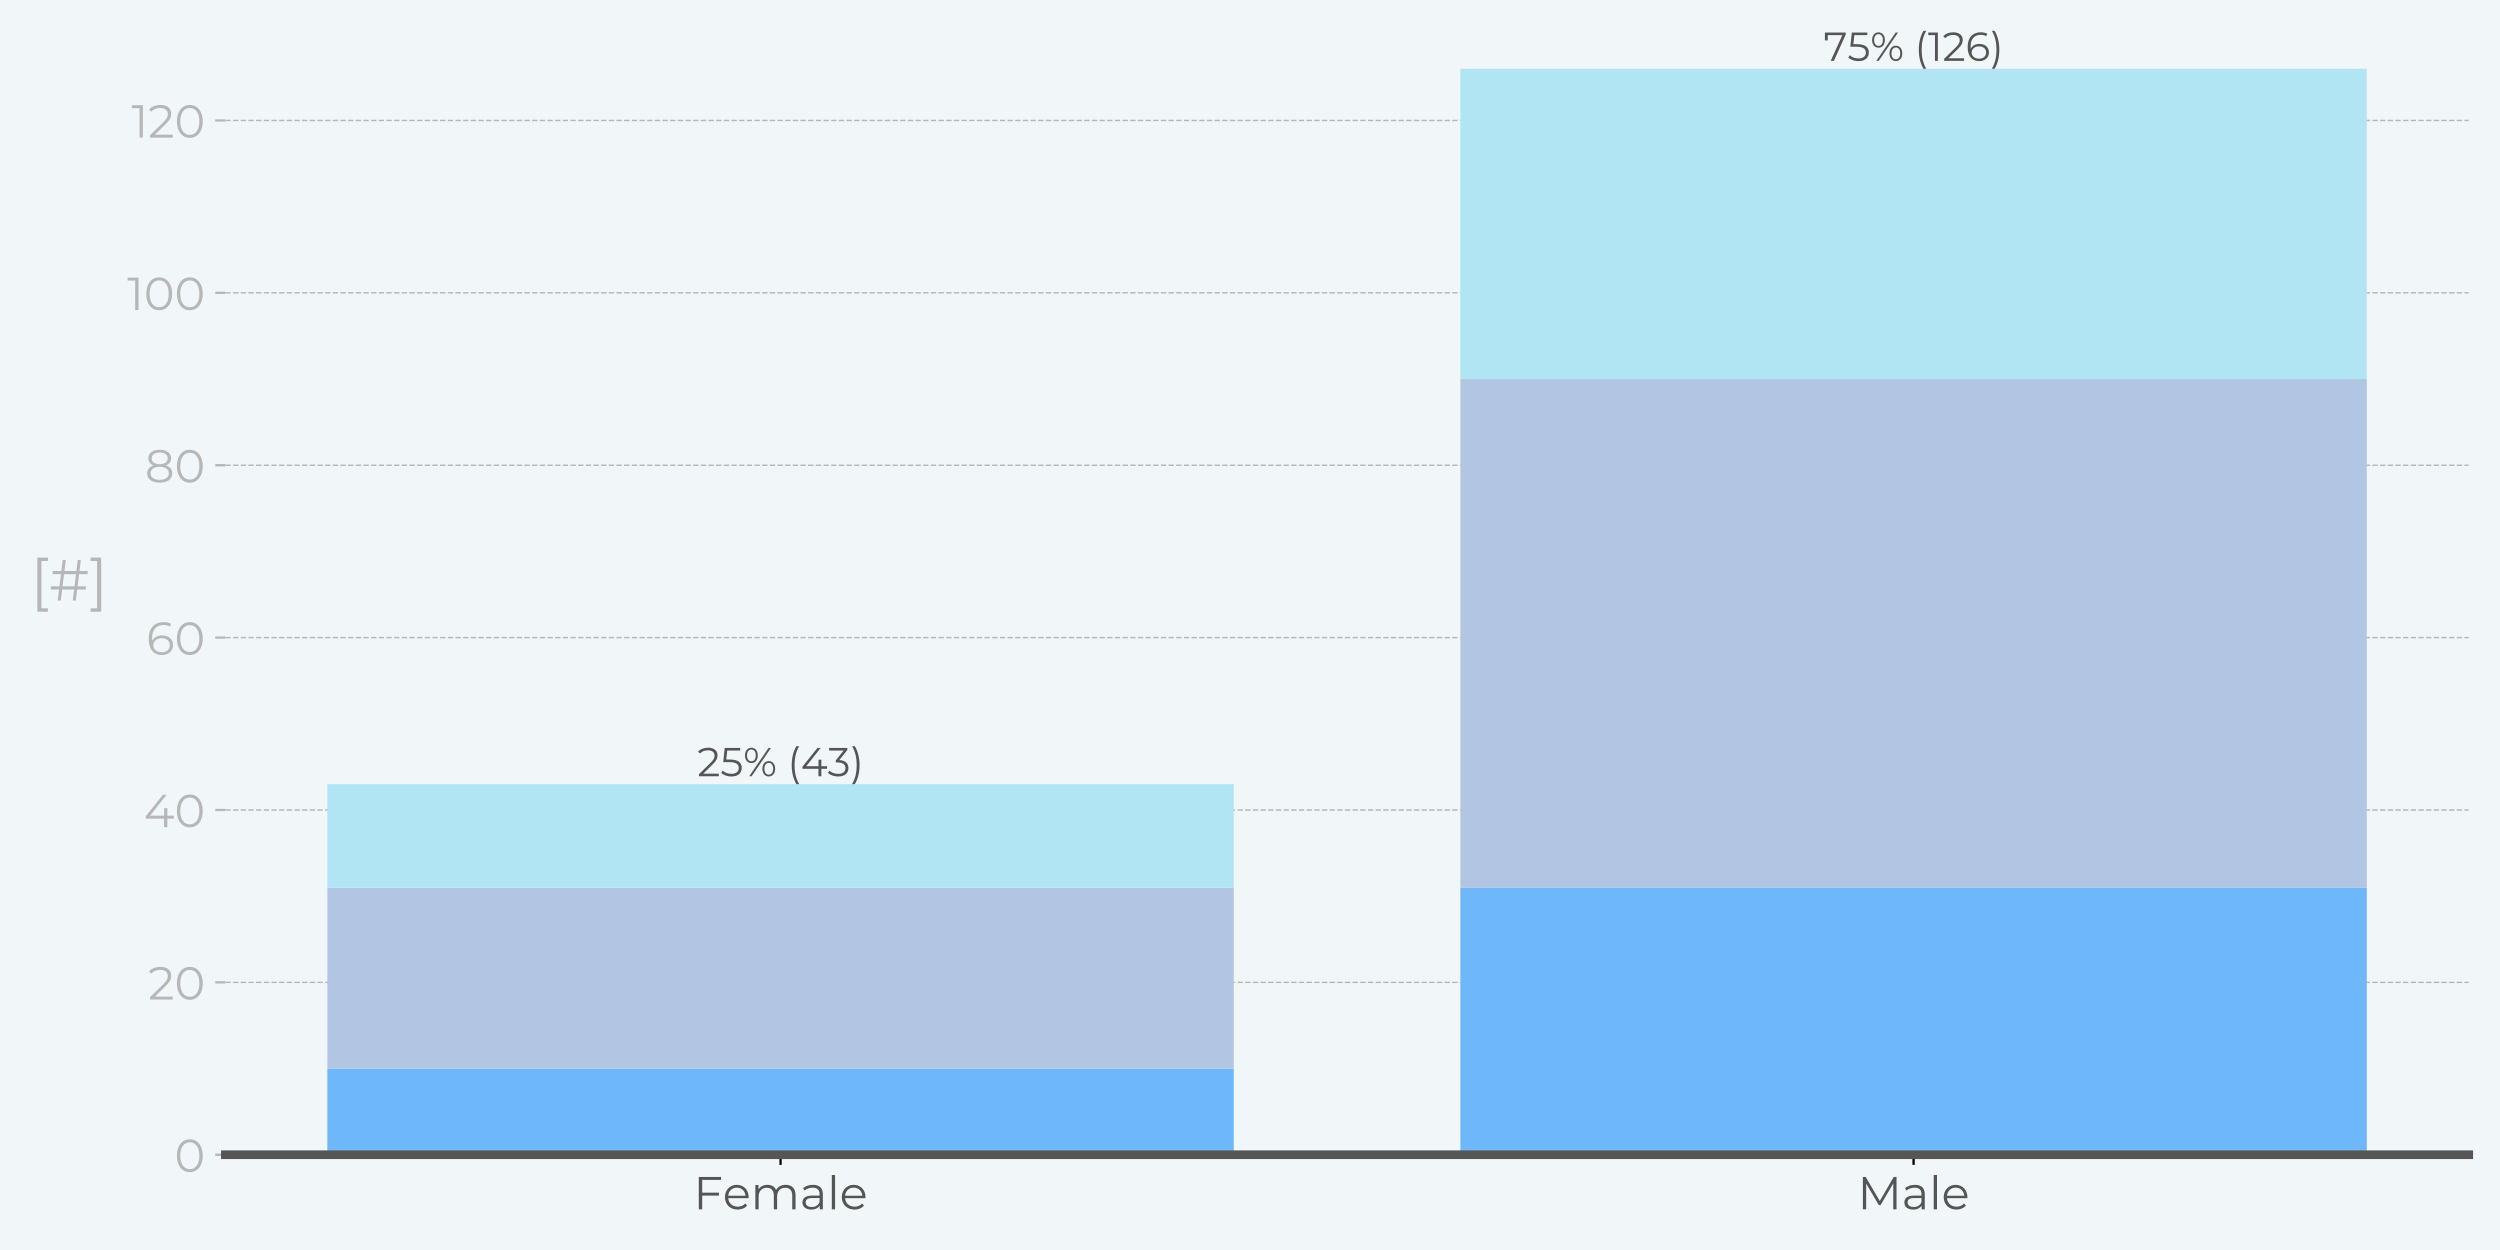
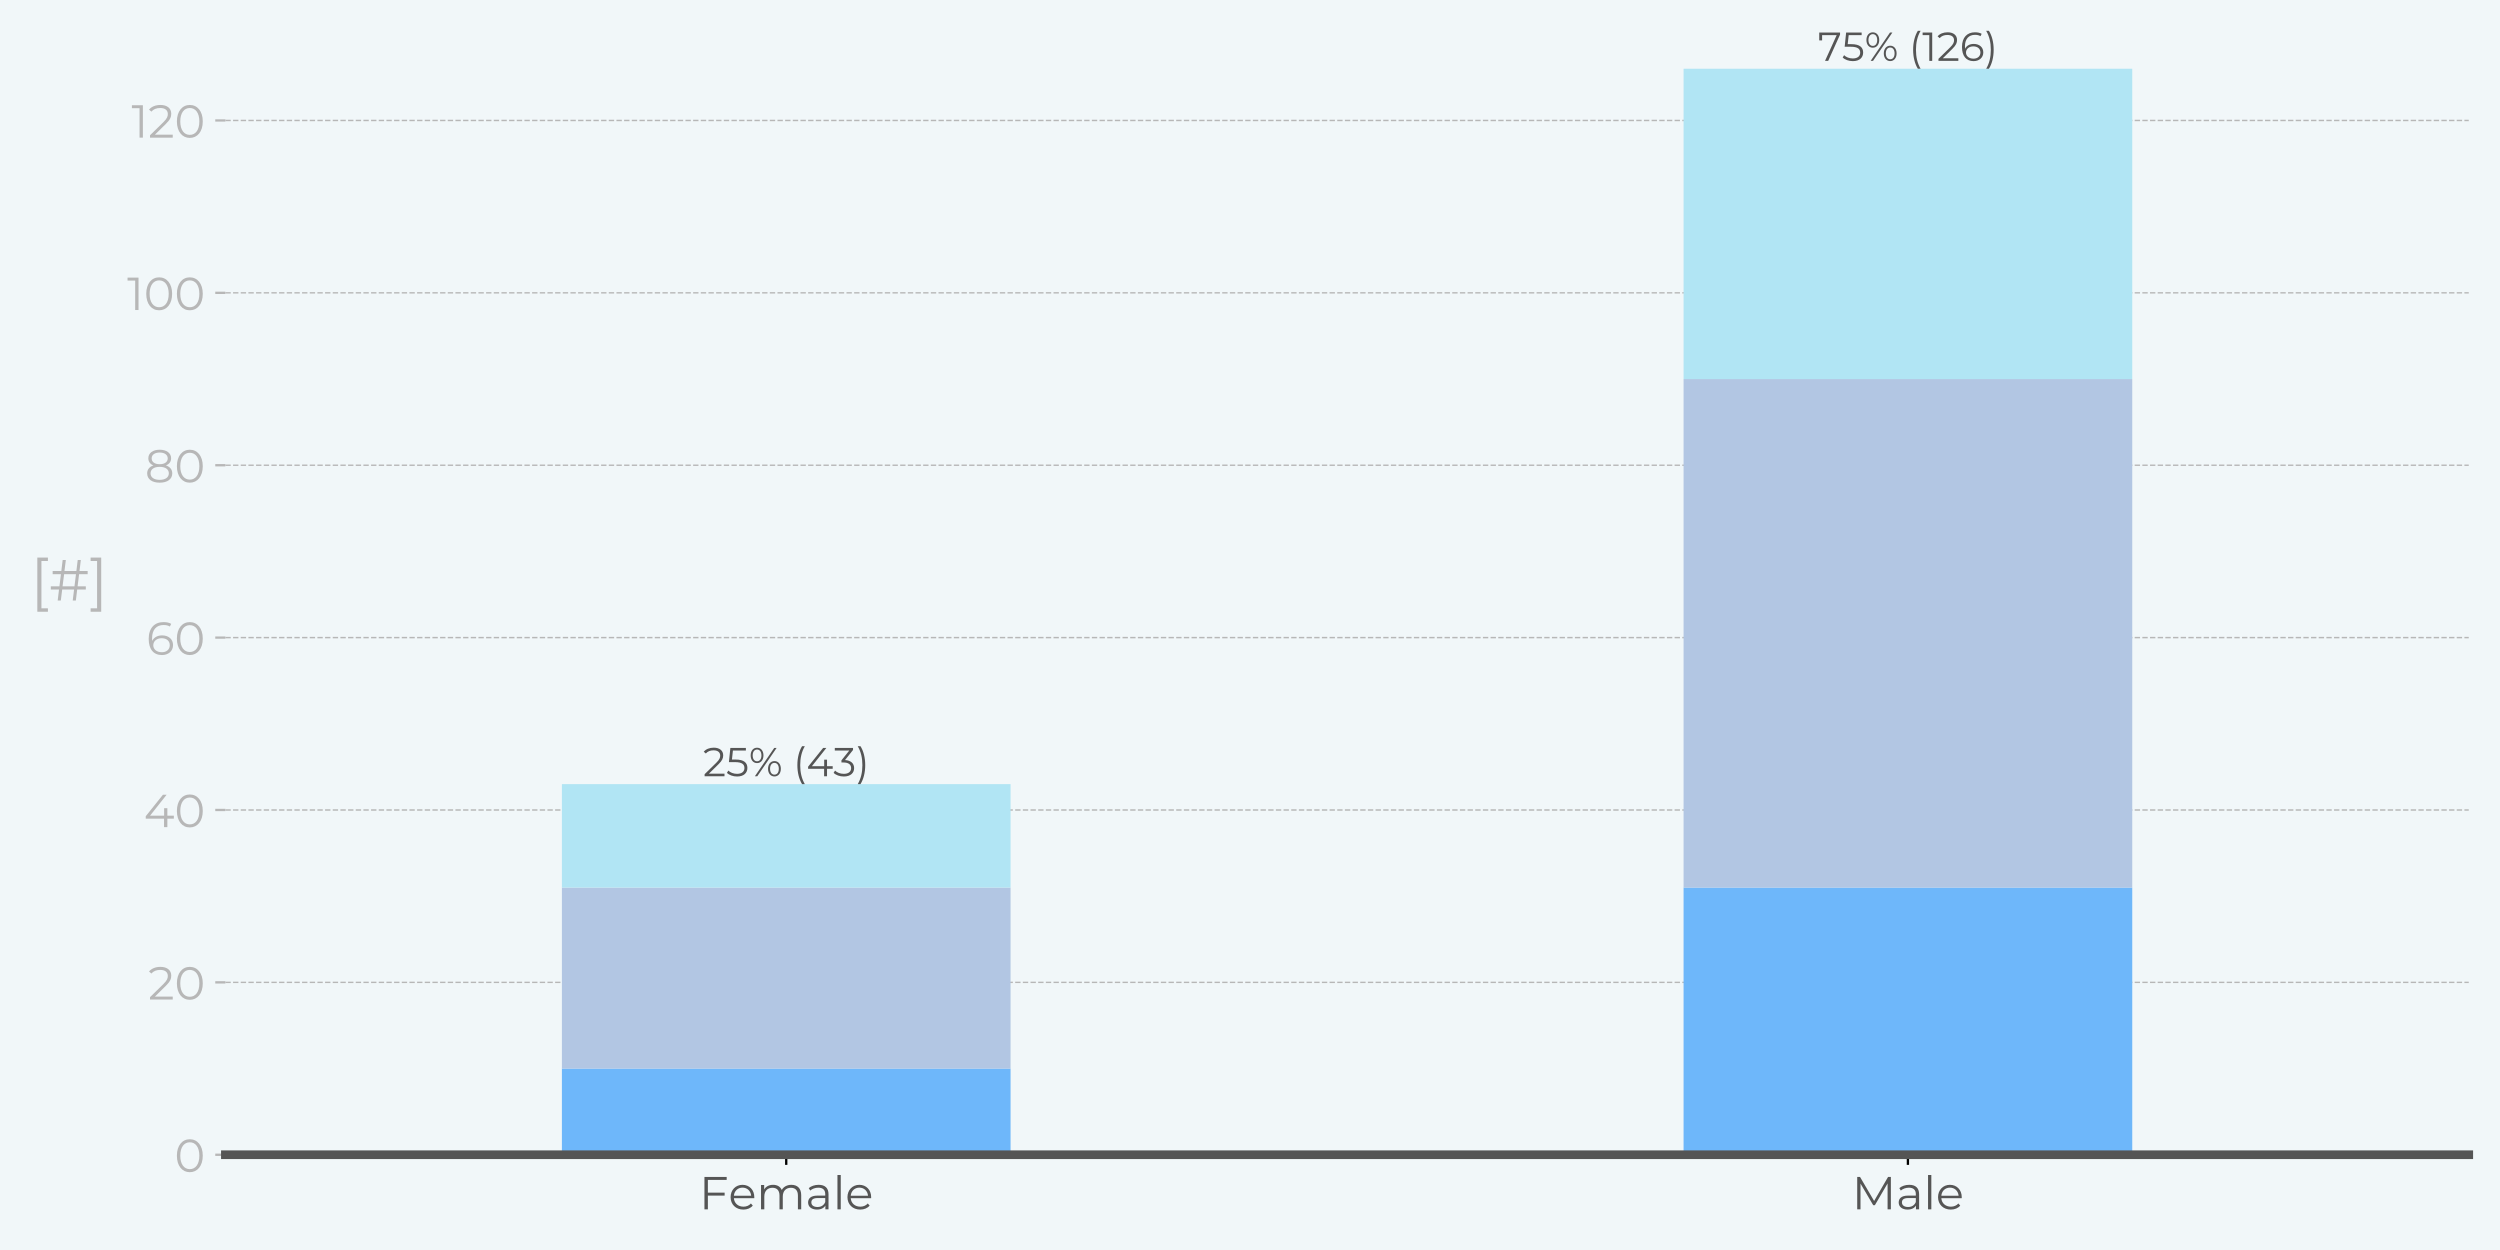
<svg xmlns="http://www.w3.org/2000/svg" xmlns:xlink="http://www.w3.org/1999/xlink" width="864pt" height="432pt" viewBox="0 0 864 432" version="1.1">
  <defs>
    <style type="text/css">*{stroke-linejoin: round; stroke-linecap: butt}</style>
  </defs>
  <g id="figure_1">
    <g id="patch_1">
      <path d="M 0 432  L 864 432  L 864 0  L 0 0  z " style="fill: #f1f7f9" />
    </g>
    <g id="axes_1">
      <g id="patch_2">
        <path d="M 77.895 399.08  L 853.2 399.08  L 853.2 23.76  L 77.895 23.76  z " style="fill: #f1f7f9" />
      </g>
      <g id="matplotlib.axis_1">
        <g id="xtick_1">
          <g id="line2d_1">
            <defs>
-               <path id="m878575579a" d="M 0 0  L 0 3.5  " style="stroke: #000000; stroke-width: 0.8" />
+               <path id="m18d782d075" d="M 0 0  L 0 3.5  " style="stroke: #000000; stroke-width: 0.8" />
            </defs>
            <g>
-               <use xlink:href="#m878575579a" x="269.763" y="399.08" style="stroke: #000000; stroke-width: 0.8" />
+               <use xlink:href="#m18d782d075" x="271.721" y="399.08" style="stroke: #000000; stroke-width: 0.8" />
            </g>
          </g>
          <g id="text_1">
-             <g style="fill: #555555" transform="translate(239.6747 417.9525)scale(0.16 -0.16)">
+             <g style="fill: #555555" transform="translate(241.6325 417.9525)scale(0.16 -0.16)">
              <defs>
                <path id="Montserrat-Regular-46" d="M 3802 4070  L 3802 4480  L 730 4480  L 730 0  L 1203 0  L 1203 1901  L 3520 1901  L 3520 2310  L 1203 2310  L 1203 4070  L 3802 4070  z " transform="scale(0.015625)" />
                <path id="Montserrat-Regular-65" d="M 3571 1683  C 3571 2694 2886 3392 1939 3392  C 992 3392 294 2682 294 1683  C 294 685 1011 -32 2061 -32  C 2592 -32 3059 160 3360 518  L 3104 813  C 2848 518 2483 371 2074 371  C 1338 371 800 838 749 1542  L 3565 1542  C 3565 1594 3571 1645 3571 1683  z M 1939 3002  C 2598 3002 3078 2541 3136 1882  L 749 1882  C 806 2541 1286 3002 1939 3002  z " transform="scale(0.015625)" />
                <path id="Montserrat-Regular-6d" d="M 4832 3392  C 4224 3392 3744 3117 3501 2682  C 3296 3155 2861 3392 2304 3392  C 1741 3392 1306 3155 1069 2752  L 1069 3366  L 634 3366  L 634 0  L 1088 0  L 1088 1766  C 1088 2534 1530 2982 2214 2982  C 2829 2982 3187 2618 3187 1907  L 3187 0  L 3642 0  L 3642 1766  C 3642 2534 4077 2982 4768 2982  C 5376 2982 5734 2618 5734 1907  L 5734 0  L 6189 0  L 6189 1952  C 6189 2918 5651 3392 4832 3392  z " transform="scale(0.015625)" />
                <path id="Montserrat-Regular-61" d="M 1811 3392  C 1280 3392 781 3226 442 2938  L 646 2598  C 922 2842 1331 2995 1766 2995  C 2394 2995 2720 2682 2720 2106  L 2720 1901  L 1651 1901  C 685 1901 352 1466 352 947  C 352 365 819 -32 1581 -32  C 2138 -32 2534 179 2739 525  L 2739 0  L 3174 0  L 3174 2086  C 3174 2957 2682 3392 1811 3392  z M 1651 326  C 1114 326 800 570 800 960  C 800 1306 1011 1562 1664 1562  L 2720 1562  L 2720 1011  C 2541 570 2163 326 1651 326  z " transform="scale(0.015625)" />
                <path id="Montserrat-Regular-6c" d="M 634 0  L 1088 0  L 1088 4749  L 634 4749  L 634 0  z " transform="scale(0.015625)" />
              </defs>
              <use xlink:href="#Montserrat-Regular-46" />
              <use xlink:href="#Montserrat-Regular-65" x="63.3" />
              <use xlink:href="#Montserrat-Regular-6d" x="123.7" />
              <use xlink:href="#Montserrat-Regular-61" x="229.8" />
              <use xlink:href="#Montserrat-Regular-6c" x="288.8" />
              <use xlink:href="#Montserrat-Regular-65" x="315.7" />
            </g>
          </g>
        </g>
        <g id="xtick_2">
          <g id="line2d_2">
            <g>
-               <use xlink:href="#m878575579a" x="661.332" y="399.08" style="stroke: #000000; stroke-width: 0.8" />
+               <use xlink:href="#m18d782d075" x="659.374" y="399.08" style="stroke: #000000; stroke-width: 0.8" />
            </g>
          </g>
          <g id="text_2">
-             <g style="fill: #555555" transform="translate(641.9866 417.9525)scale(0.16 -0.16)">
+             <g style="fill: #555555" transform="translate(640.0287 417.9525)scale(0.16 -0.16)">
              <defs>
                <path id="Montserrat-Regular-4d" d="M 4992 4480  L 3066 1158  L 1120 4480  L 730 4480  L 730 0  L 1184 0  L 1184 3565  L 2944 570  L 3168 570  L 4928 3584  L 4928 0  L 5382 0  L 5382 4480  L 4992 4480  z " transform="scale(0.015625)" />
              </defs>
              <use xlink:href="#Montserrat-Regular-4d" />
              <use xlink:href="#Montserrat-Regular-61" x="95.5" />
              <use xlink:href="#Montserrat-Regular-6c" x="154.5" />
              <use xlink:href="#Montserrat-Regular-65" x="181.4" />
            </g>
          </g>
        </g>
      </g>
      <g id="matplotlib.axis_2">
        <g id="ytick_1">
          <g id="line2d_3">
-             <path d="M 77.895 399.08  L 853.2 399.08  " clip-path="url(#pa68dbee7e4)" style="fill: none; stroke-dasharray: 1.85,0.8; stroke-dashoffset: 0; stroke: #b7b7b7; stroke-width: 0.5" />
+             <path d="M 77.895 399.08  L 853.2 399.08  " clip-path="url(#pc10fbfcb4c)" style="fill: none; stroke-dasharray: 1.85,0.8; stroke-dashoffset: 0; stroke: #b7b7b7; stroke-width: 0.5" />
          </g>
          <g id="line2d_4">
            <defs>
-               <path id="m7c93857dfd" d="M 0 0  L -3.5 0  " style="stroke: #b7b7b7; stroke-width: 0.8" />
+               <path id="mc0a3a70e7c" d="M 0 0  L -3.5 0  " style="stroke: #b7b7b7; stroke-width: 0.8" />
            </defs>
            <g>
-               <use xlink:href="#m7c93857dfd" x="77.895" y="399.08" style="fill: #b7b7b7; stroke: #b7b7b7; stroke-width: 0.8" />
+               <use xlink:href="#mc0a3a70e7c" x="77.895" y="399.08" style="fill: #b7b7b7; stroke: #b7b7b7; stroke-width: 0.8" />
            </g>
          </g>
          <g id="text_3">
            <g style="fill: #b7b7b7" transform="translate(60.3025 405.0163)scale(0.16 -0.16)">
              <defs>
                <path id="Montserrat-Regular-30" d="M 2118 -38  C 3155 -38 3910 813 3910 2240  C 3910 3667 3155 4518 2118 4518  C 1082 4518 333 3667 333 2240  C 333 813 1082 -38 2118 -38  z M 2118 384  C 1338 384 800 1043 800 2240  C 800 3437 1338 4096 2118 4096  C 2899 4096 3437 3437 3437 2240  C 3437 1043 2899 384 2118 384  z " transform="scale(0.015625)" />
              </defs>
              <use xlink:href="#Montserrat-Regular-30" />
            </g>
          </g>
        </g>
        <g id="ytick_2">
          <g id="line2d_5">
-             <path d="M 77.895 339.505  L 853.2 339.505  " clip-path="url(#pa68dbee7e4)" style="fill: none; stroke-dasharray: 1.85,0.8; stroke-dashoffset: 0; stroke: #b7b7b7; stroke-width: 0.5" />
+             <path d="M 77.895 339.505  L 853.2 339.505  " clip-path="url(#pc10fbfcb4c)" style="fill: none; stroke-dasharray: 1.85,0.8; stroke-dashoffset: 0; stroke: #b7b7b7; stroke-width: 0.5" />
          </g>
          <g id="line2d_6">
            <g>
-               <use xlink:href="#m7c93857dfd" x="77.895" y="339.505" style="fill: #b7b7b7; stroke: #b7b7b7; stroke-width: 0.8" />
+               <use xlink:href="#mc0a3a70e7c" x="77.895" y="339.505" style="fill: #b7b7b7; stroke: #b7b7b7; stroke-width: 0.8" />
            </g>
          </g>
          <g id="text_4">
            <g style="fill: #b7b7b7" transform="translate(51.215 345.4416)scale(0.16 -0.16)">
              <defs>
                <path id="Montserrat-Regular-32" d="M 928 410  L 2451 1907  C 3053 2496 3187 2880 3187 3309  C 3187 4058 2611 4518 1702 4518  C 1018 4518 461 4288 115 3878  L 442 3597  C 736 3936 1139 4096 1664 4096  C 2349 4096 2714 3776 2714 3258  C 2714 2950 2618 2650 2112 2150  L 250 326  L 250 0  L 3392 0  L 3392 410  L 928 410  z " transform="scale(0.015625)" />
              </defs>
              <use xlink:href="#Montserrat-Regular-32" />
              <use xlink:href="#Montserrat-Regular-30" x="56.8" />
            </g>
          </g>
        </g>
        <g id="ytick_3">
          <g id="line2d_7">
-             <path d="M 77.895 279.931  L 853.2 279.931  " clip-path="url(#pa68dbee7e4)" style="fill: none; stroke-dasharray: 1.85,0.8; stroke-dashoffset: 0; stroke: #b7b7b7; stroke-width: 0.5" />
+             <path d="M 77.895 279.931  L 853.2 279.931  " clip-path="url(#pc10fbfcb4c)" style="fill: none; stroke-dasharray: 1.85,0.8; stroke-dashoffset: 0; stroke: #b7b7b7; stroke-width: 0.5" />
          </g>
          <g id="line2d_8">
            <g>
-               <use xlink:href="#m7c93857dfd" x="77.895" y="279.931" style="fill: #b7b7b7; stroke: #b7b7b7; stroke-width: 0.8" />
+               <use xlink:href="#mc0a3a70e7c" x="77.895" y="279.931" style="fill: #b7b7b7; stroke: #b7b7b7; stroke-width: 0.8" />
            </g>
          </g>
          <g id="text_5">
            <g style="fill: #b7b7b7" transform="translate(49.7275 285.867)scale(0.16 -0.16)">
              <defs>
                <path id="Montserrat-Regular-34" d="M 4141 1587  L 3245 1587  L 3245 2624  L 2797 2624  L 2797 1587  L 851 1587  L 3142 4480  L 2630 4480  L 256 1510  L 256 1178  L 2784 1178  L 2784 0  L 3245 0  L 3245 1178  L 4141 1178  L 4141 1587  z " transform="scale(0.015625)" />
              </defs>
              <use xlink:href="#Montserrat-Regular-34" />
              <use xlink:href="#Montserrat-Regular-30" x="66.1" />
            </g>
          </g>
        </g>
        <g id="ytick_4">
          <g id="line2d_9">
-             <path d="M 77.895 220.356  L 853.2 220.356  " clip-path="url(#pa68dbee7e4)" style="fill: none; stroke-dasharray: 1.85,0.8; stroke-dashoffset: 0; stroke: #b7b7b7; stroke-width: 0.5" />
+             <path d="M 77.895 220.356  L 853.2 220.356  " clip-path="url(#pc10fbfcb4c)" style="fill: none; stroke-dasharray: 1.85,0.8; stroke-dashoffset: 0; stroke: #b7b7b7; stroke-width: 0.5" />
          </g>
          <g id="line2d_10">
            <g>
-               <use xlink:href="#m7c93857dfd" x="77.895" y="220.356" style="fill: #b7b7b7; stroke: #b7b7b7; stroke-width: 0.8" />
+               <use xlink:href="#mc0a3a70e7c" x="77.895" y="220.356" style="fill: #b7b7b7; stroke: #b7b7b7; stroke-width: 0.8" />
            </g>
          </g>
          <g id="text_6">
            <g style="fill: #b7b7b7" transform="translate(50.5575 226.2924)scale(0.16 -0.16)">
              <defs>
                <path id="Montserrat-Regular-36" d="M 2189 2682  C 1568 2682 1043 2406 819 1914  C 806 2048 800 2176 800 2278  C 800 3494 1421 4115 2387 4115  C 2720 4115 3027 4058 3258 3904  L 3443 4275  C 3162 4448 2784 4518 2381 4518  C 1165 4518 333 3725 333 2202  C 333 787 979 -38 2170 -38  C 3040 -38 3699 499 3699 1338  C 3699 2157 3078 2682 2189 2682  z M 2150 352  C 1376 352 966 819 966 1312  C 966 1869 1434 2291 2118 2291  C 2810 2291 3245 1914 3245 1325  C 3245 730 2797 352 2150 352  z " transform="scale(0.015625)" />
              </defs>
              <use xlink:href="#Montserrat-Regular-36" />
              <use xlink:href="#Montserrat-Regular-30" x="60.9" />
            </g>
          </g>
        </g>
        <g id="ytick_5">
          <g id="line2d_11">
-             <path d="M 77.895 160.782  L 853.2 160.782  " clip-path="url(#pa68dbee7e4)" style="fill: none; stroke-dasharray: 1.85,0.8; stroke-dashoffset: 0; stroke: #b7b7b7; stroke-width: 0.5" />
+             <path d="M 77.895 160.782  L 853.2 160.782  " clip-path="url(#pc10fbfcb4c)" style="fill: none; stroke-dasharray: 1.85,0.8; stroke-dashoffset: 0; stroke: #b7b7b7; stroke-width: 0.5" />
          </g>
          <g id="line2d_12">
            <g>
-               <use xlink:href="#m7c93857dfd" x="77.895" y="160.782" style="fill: #b7b7b7; stroke: #b7b7b7; stroke-width: 0.8" />
+               <use xlink:href="#mc0a3a70e7c" x="77.895" y="160.782" style="fill: #b7b7b7; stroke: #b7b7b7; stroke-width: 0.8" />
            </g>
          </g>
          <g id="text_7">
            <g style="fill: #b7b7b7" transform="translate(50.095 166.7178)scale(0.16 -0.16)">
              <defs>
                <path id="Montserrat-Regular-38" d="M 2899 2349  C 3360 2528 3616 2867 3616 3334  C 3616 4064 2982 4518 2035 4518  C 1088 4518 467 4064 467 3334  C 467 2867 717 2528 1171 2349  C 614 2163 307 1786 307 1248  C 307 454 960 -38 2035 -38  C 3104 -38 3776 454 3776 1248  C 3776 1779 3462 2163 2899 2349  z M 928 3322  C 928 3821 1357 4128 2035 4128  C 2707 4128 3149 3821 3149 3315  C 3149 2829 2733 2515 2035 2515  C 1338 2515 928 2829 928 3322  z M 2035 352  C 1242 352 774 698 774 1254  C 774 1805 1242 2150 2035 2150  C 2829 2150 3302 1805 3302 1254  C 3302 698 2829 352 2035 352  z " transform="scale(0.015625)" />
              </defs>
              <use xlink:href="#Montserrat-Regular-38" />
              <use xlink:href="#Montserrat-Regular-30" x="63.8" />
            </g>
          </g>
        </g>
        <g id="ytick_6">
          <g id="line2d_13">
-             <path d="M 77.895 101.207  L 853.2 101.207  " clip-path="url(#pa68dbee7e4)" style="fill: none; stroke-dasharray: 1.85,0.8; stroke-dashoffset: 0; stroke: #b7b7b7; stroke-width: 0.5" />
+             <path d="M 77.895 101.207  L 853.2 101.207  " clip-path="url(#pc10fbfcb4c)" style="fill: none; stroke-dasharray: 1.85,0.8; stroke-dashoffset: 0; stroke: #b7b7b7; stroke-width: 0.5" />
          </g>
          <g id="line2d_14">
            <g>
-               <use xlink:href="#m7c93857dfd" x="77.895" y="101.207" style="fill: #b7b7b7; stroke: #b7b7b7; stroke-width: 0.8" />
+               <use xlink:href="#mc0a3a70e7c" x="77.895" y="101.207" style="fill: #b7b7b7; stroke: #b7b7b7; stroke-width: 0.8" />
            </g>
          </g>
          <g id="text_8">
            <g style="fill: #b7b7b7" transform="translate(43.935 107.1432)scale(0.16 -0.16)">
              <defs>
                <path id="Montserrat-Regular-31" d="M 58 4480  L 58 4070  L 1114 4070  L 1114 0  L 1574 0  L 1574 4480  L 58 4480  z " transform="scale(0.015625)" />
              </defs>
              <use xlink:href="#Montserrat-Regular-31" />
              <use xlink:href="#Montserrat-Regular-30" x="36.1" />
              <use xlink:href="#Montserrat-Regular-30" x="102.3" />
            </g>
          </g>
        </g>
        <g id="ytick_7">
          <g id="line2d_15">
-             <path d="M 77.895 41.632  L 853.2 41.632  " clip-path="url(#pa68dbee7e4)" style="fill: none; stroke-dasharray: 1.85,0.8; stroke-dashoffset: 0; stroke: #b7b7b7; stroke-width: 0.5" />
+             <path d="M 77.895 41.632  L 853.2 41.632  " clip-path="url(#pc10fbfcb4c)" style="fill: none; stroke-dasharray: 1.85,0.8; stroke-dashoffset: 0; stroke: #b7b7b7; stroke-width: 0.5" />
          </g>
          <g id="line2d_16">
            <g>
-               <use xlink:href="#m7c93857dfd" x="77.895" y="41.632" style="fill: #b7b7b7; stroke: #b7b7b7; stroke-width: 0.8" />
+               <use xlink:href="#mc0a3a70e7c" x="77.895" y="41.632" style="fill: #b7b7b7; stroke: #b7b7b7; stroke-width: 0.8" />
            </g>
          </g>
          <g id="text_9">
            <g style="fill: #b7b7b7" transform="translate(45.44 47.56863)scale(0.16 -0.16)">
              <use xlink:href="#Montserrat-Regular-31" />
              <use xlink:href="#Montserrat-Regular-32" x="36.1" />
              <use xlink:href="#Montserrat-Regular-30" x="92.9" />
            </g>
          </g>
        </g>
        <g id="text_10">
          <g style="fill: #b7b7b7" transform="translate(10.61625 207.5387)scale(0.2 -0.2)">
            <defs>
              <path id="Montserrat-Regular-5b" d="M 730 -1242  L 1901 -1242  L 1901 -864  L 1184 -864  L 1184 4371  L 1901 4371  L 1901 4749  L 730 4749  L 730 -1242  z " transform="scale(0.015625)" />
              <path id="Montserrat-Regular-23" d="M 4262 2912  L 4262 3264  L 3360 3264  L 3507 4480  L 3162 4480  L 3014 3264  L 1696 3264  L 1850 4480  L 1498 4480  L 1350 3264  L 390 3264  L 390 2912  L 1306 2912  L 1139 1568  L 186 1568  L 186 1216  L 1094 1216  L 947 0  L 1293 0  L 1446 1216  L 2758 1216  L 2611 0  L 2957 0  L 3104 1216  L 4058 1216  L 4058 1568  L 3149 1568  L 3315 2912  L 4262 2912  z M 2803 1568  L 1485 1568  L 1658 2912  L 2970 2912  L 2803 1568  z " transform="scale(0.015625)" />
              <path id="Montserrat-Regular-5d" d="M 1306 -1242  L 1306 4749  L 134 4749  L 134 4371  L 851 4371  L 851 -864  L 134 -864  L 134 -1242  L 1306 -1242  z " transform="scale(0.015625)" />
            </defs>
            <use xlink:href="#Montserrat-Regular-5b" />
            <use xlink:href="#Montserrat-Regular-23" x="31.8" />
            <use xlink:href="#Montserrat-Regular-5d" x="101.4" />
          </g>
        </g>
      </g>
      <g id="patch_3">
-         <path d="M 113.136 399.08  L 426.391 399.08  L 426.391 369.293  L 113.136 369.293  z " clip-path="url(#pa68dbee7e4)" style="fill: #6eb7fa" />
+         <path d="M 194.191 399.08  L 349.252 399.08  L 349.252 369.293  L 194.191 369.293  z " clip-path="url(#pc10fbfcb4c)" style="fill: #6eb7fa" />
      </g>
      <g id="patch_4">
-         <path d="M 504.704 399.08  L 817.959 399.08  L 817.959 306.739  L 504.704 306.739  z " clip-path="url(#pa68dbee7e4)" style="fill: #6eb7fa" />
+         <path d="M 581.843 399.08  L 736.904 399.08  L 736.904 306.739  L 581.843 306.739  z " clip-path="url(#pc10fbfcb4c)" style="fill: #6eb7fa" />
      </g>
      <g id="patch_5">
-         <path d="M 113.136 369.293  L 426.391 369.293  L 426.391 306.739  L 113.136 306.739  z " clip-path="url(#pa68dbee7e4)" style="fill: #b2c6e3" />
+         <path d="M 194.191 369.293  L 349.252 369.293  L 349.252 306.739  L 194.191 306.739  z " clip-path="url(#pc10fbfcb4c)" style="fill: #b2c6e3" />
      </g>
      <g id="patch_6">
-         <path d="M 504.704 306.739  L 817.959 306.739  L 817.959 130.994  L 504.704 130.994  z " clip-path="url(#pa68dbee7e4)" style="fill: #b2c6e3" />
+         <path d="M 581.843 306.739  L 736.904 306.739  L 736.904 130.994  L 581.843 130.994  z " clip-path="url(#pc10fbfcb4c)" style="fill: #b2c6e3" />
      </g>
      <g id="patch_7">
-         <path d="M 113.136 306.739  L 426.391 306.739  L 426.391 270.995  L 113.136 270.995  z " clip-path="url(#pa68dbee7e4)" style="fill: #b1e5f4" />
+         <path d="M 194.191 306.739  L 349.252 306.739  L 349.252 270.995  L 194.191 270.995  z " clip-path="url(#pc10fbfcb4c)" style="fill: #b1e5f4" />
      </g>
      <g id="patch_8">
-         <path d="M 504.704 130.994  L 817.959 130.994  L 817.959 23.76  L 504.704 23.76  z " clip-path="url(#pa68dbee7e4)" style="fill: #b1e5f4" />
+         <path d="M 581.843 130.994  L 736.904 130.994  L 736.904 23.76  L 581.843 23.76  z " clip-path="url(#pc10fbfcb4c)" style="fill: #b1e5f4" />
      </g>
      <g id="text_11">
-         <g style="fill: #555555" transform="translate(241.0065 268.2777)scale(0.14 -0.14)">
+         <g style="fill: #555555" transform="translate(242.9644 268.2777)scale(0.14 -0.14)">
          <defs>
            <path id="Montserrat-Regular-35" d="M 1510 2643  L 934 2643  L 1088 4070  L 3136 4070  L 3136 4480  L 685 4480  L 454 2234  L 1408 2234  C 2547 2234 2906 1875 2906 1299  C 2906 755 2502 384 1741 384  C 1165 384 653 602 365 902  L 141 538  C 486 186 1101 -38 1747 -38  C 2842 -38 3373 557 3373 1318  C 3373 2112 2861 2643 1510 2643  z " transform="scale(0.015625)" />
            <path id="Montserrat-Regular-25" d="M 1280 2080  C 1875 2080 2291 2560 2291 3296  C 2291 4032 1875 4512 1280 4512  C 678 4512 269 4026 269 3296  C 269 2566 678 2080 1280 2080  z M 934 0  L 1312 0  L 4371 4480  L 3994 4480  L 934 0  z M 1280 2368  C 858 2368 589 2720 589 3296  C 589 3872 858 4224 1280 4224  C 1696 4224 1971 3878 1971 3296  C 1971 2714 1696 2368 1280 2368  z M 4026 -32  C 4627 -32 5037 454 5037 1184  C 5037 1914 4627 2400 4026 2400  C 3430 2400 3014 1914 3014 1184  C 3014 454 3430 -32 4026 -32  z M 4026 256  C 3610 256 3334 602 3334 1184  C 3334 1766 3610 2112 4026 2112  C 4448 2112 4717 1760 4717 1184  C 4717 608 4448 256 4026 256  z " transform="scale(0.015625)" />
            <path id="Montserrat-Regular-20" transform="scale(0.015625)" />
            <path id="Montserrat-Regular-28" d="M 1408 -1242  L 1843 -1242  C 1338 -365 1114 614 1114 1754  C 1114 2893 1338 3872 1843 4749  L 1408 4749  C 934 3987 666 2931 666 1754  C 666 576 934 -467 1408 -1242  z " transform="scale(0.015625)" />
            <path id="Montserrat-Regular-33" d="M 1856 2560  L 3123 4154  L 3123 4480  L 243 4480  L 243 4070  L 2534 4070  L 1293 2515  L 1293 2176  L 1613 2176  C 2445 2176 2822 1824 2822 1286  C 2822 730 2413 384 1670 384  C 1088 384 570 602 282 902  L 58 538  C 403 186 1024 -38 1670 -38  C 2752 -38 3296 538 3296 1286  C 3296 2003 2816 2509 1856 2560  z " transform="scale(0.015625)" />
            <path id="Montserrat-Regular-29" d="M 691 -1242  C 1171 -467 1440 576 1440 1754  C 1440 2931 1171 3987 691 4749  L 256 4749  C 768 3872 992 2893 992 1754  C 992 614 768 -365 256 -1242  L 691 -1242  z " transform="scale(0.015625)" />
          </defs>
          <use xlink:href="#Montserrat-Regular-32" />
          <use xlink:href="#Montserrat-Regular-35" x="56.8" />
          <use xlink:href="#Montserrat-Regular-25" x="113.4" />
          <use xlink:href="#Montserrat-Regular-20" x="196.3" />
          <use xlink:href="#Montserrat-Regular-28" x="222.5" />
          <use xlink:href="#Montserrat-Regular-34" x="255.4" />
          <use xlink:href="#Montserrat-Regular-33" x="321.5" />
          <use xlink:href="#Montserrat-Regular-29" x="377.9" />
        </g>
      </g>
      <g id="text_12">
-         <g style="fill: #555555" transform="translate(630.2363 21.04312)scale(0.14 -0.14)">
+         <g style="fill: #555555" transform="translate(628.2784 21.04312)scale(0.14 -0.14)">
          <defs>
            <path id="Montserrat-Regular-37" d="M 205 4480  L 205 3232  L 659 3232  L 659 4070  L 2963 4070  L 1120 0  L 1619 0  L 3494 4154  L 3494 4480  L 205 4480  z " transform="scale(0.015625)" />
          </defs>
          <use xlink:href="#Montserrat-Regular-37" />
          <use xlink:href="#Montserrat-Regular-35" x="58.9" />
          <use xlink:href="#Montserrat-Regular-25" x="115.5" />
          <use xlink:href="#Montserrat-Regular-20" x="198.4" />
          <use xlink:href="#Montserrat-Regular-28" x="224.6" />
          <use xlink:href="#Montserrat-Regular-31" x="257.5" />
          <use xlink:href="#Montserrat-Regular-32" x="293.6" />
          <use xlink:href="#Montserrat-Regular-36" x="350.4" />
          <use xlink:href="#Montserrat-Regular-29" x="411.3" />
        </g>
      </g>
      <g id="line2d_17">
        <path d="M 77.895 399.08  L 853.2 399.08  " style="fill: none; stroke: #555555; stroke-width: 3; stroke-linecap: square" />
      </g>
    </g>
  </g>
  <defs>
-     <clipPath id="pa68dbee7e4">
+     <clipPath id="pc10fbfcb4c">
      <rect x="77.895" y="23.76" width="775.305" height="375.32" />
    </clipPath>
  </defs>
</svg>
